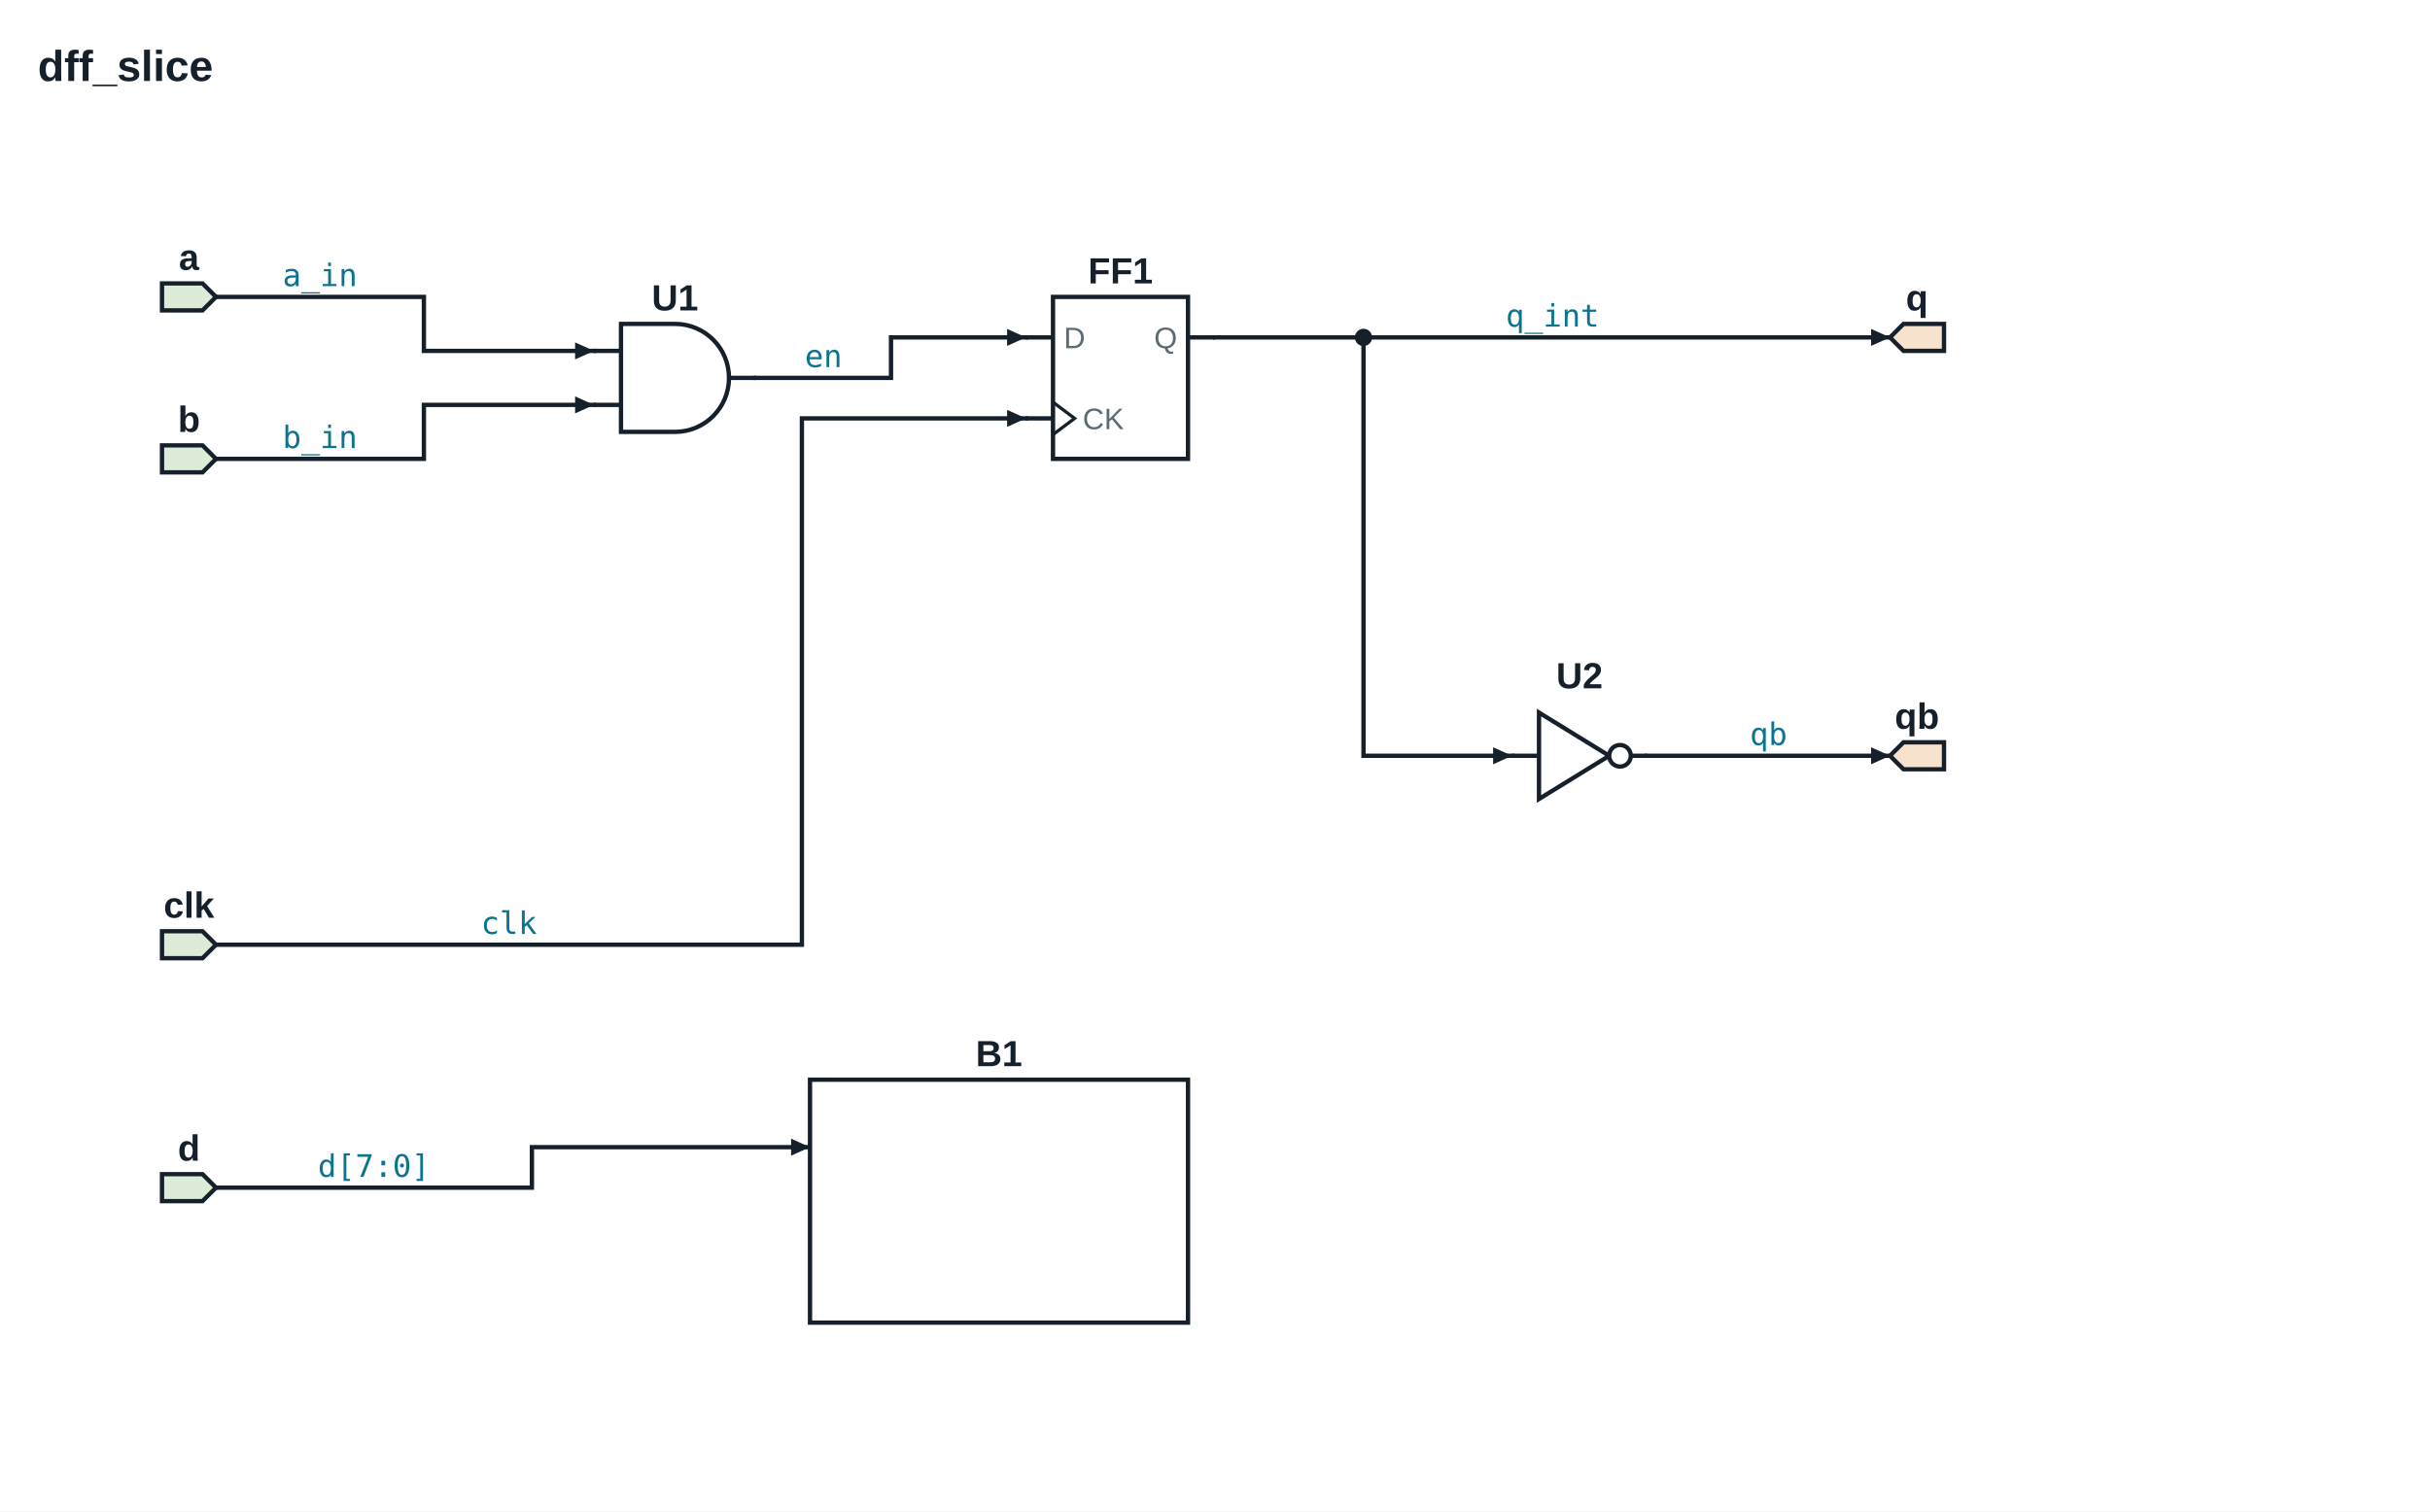
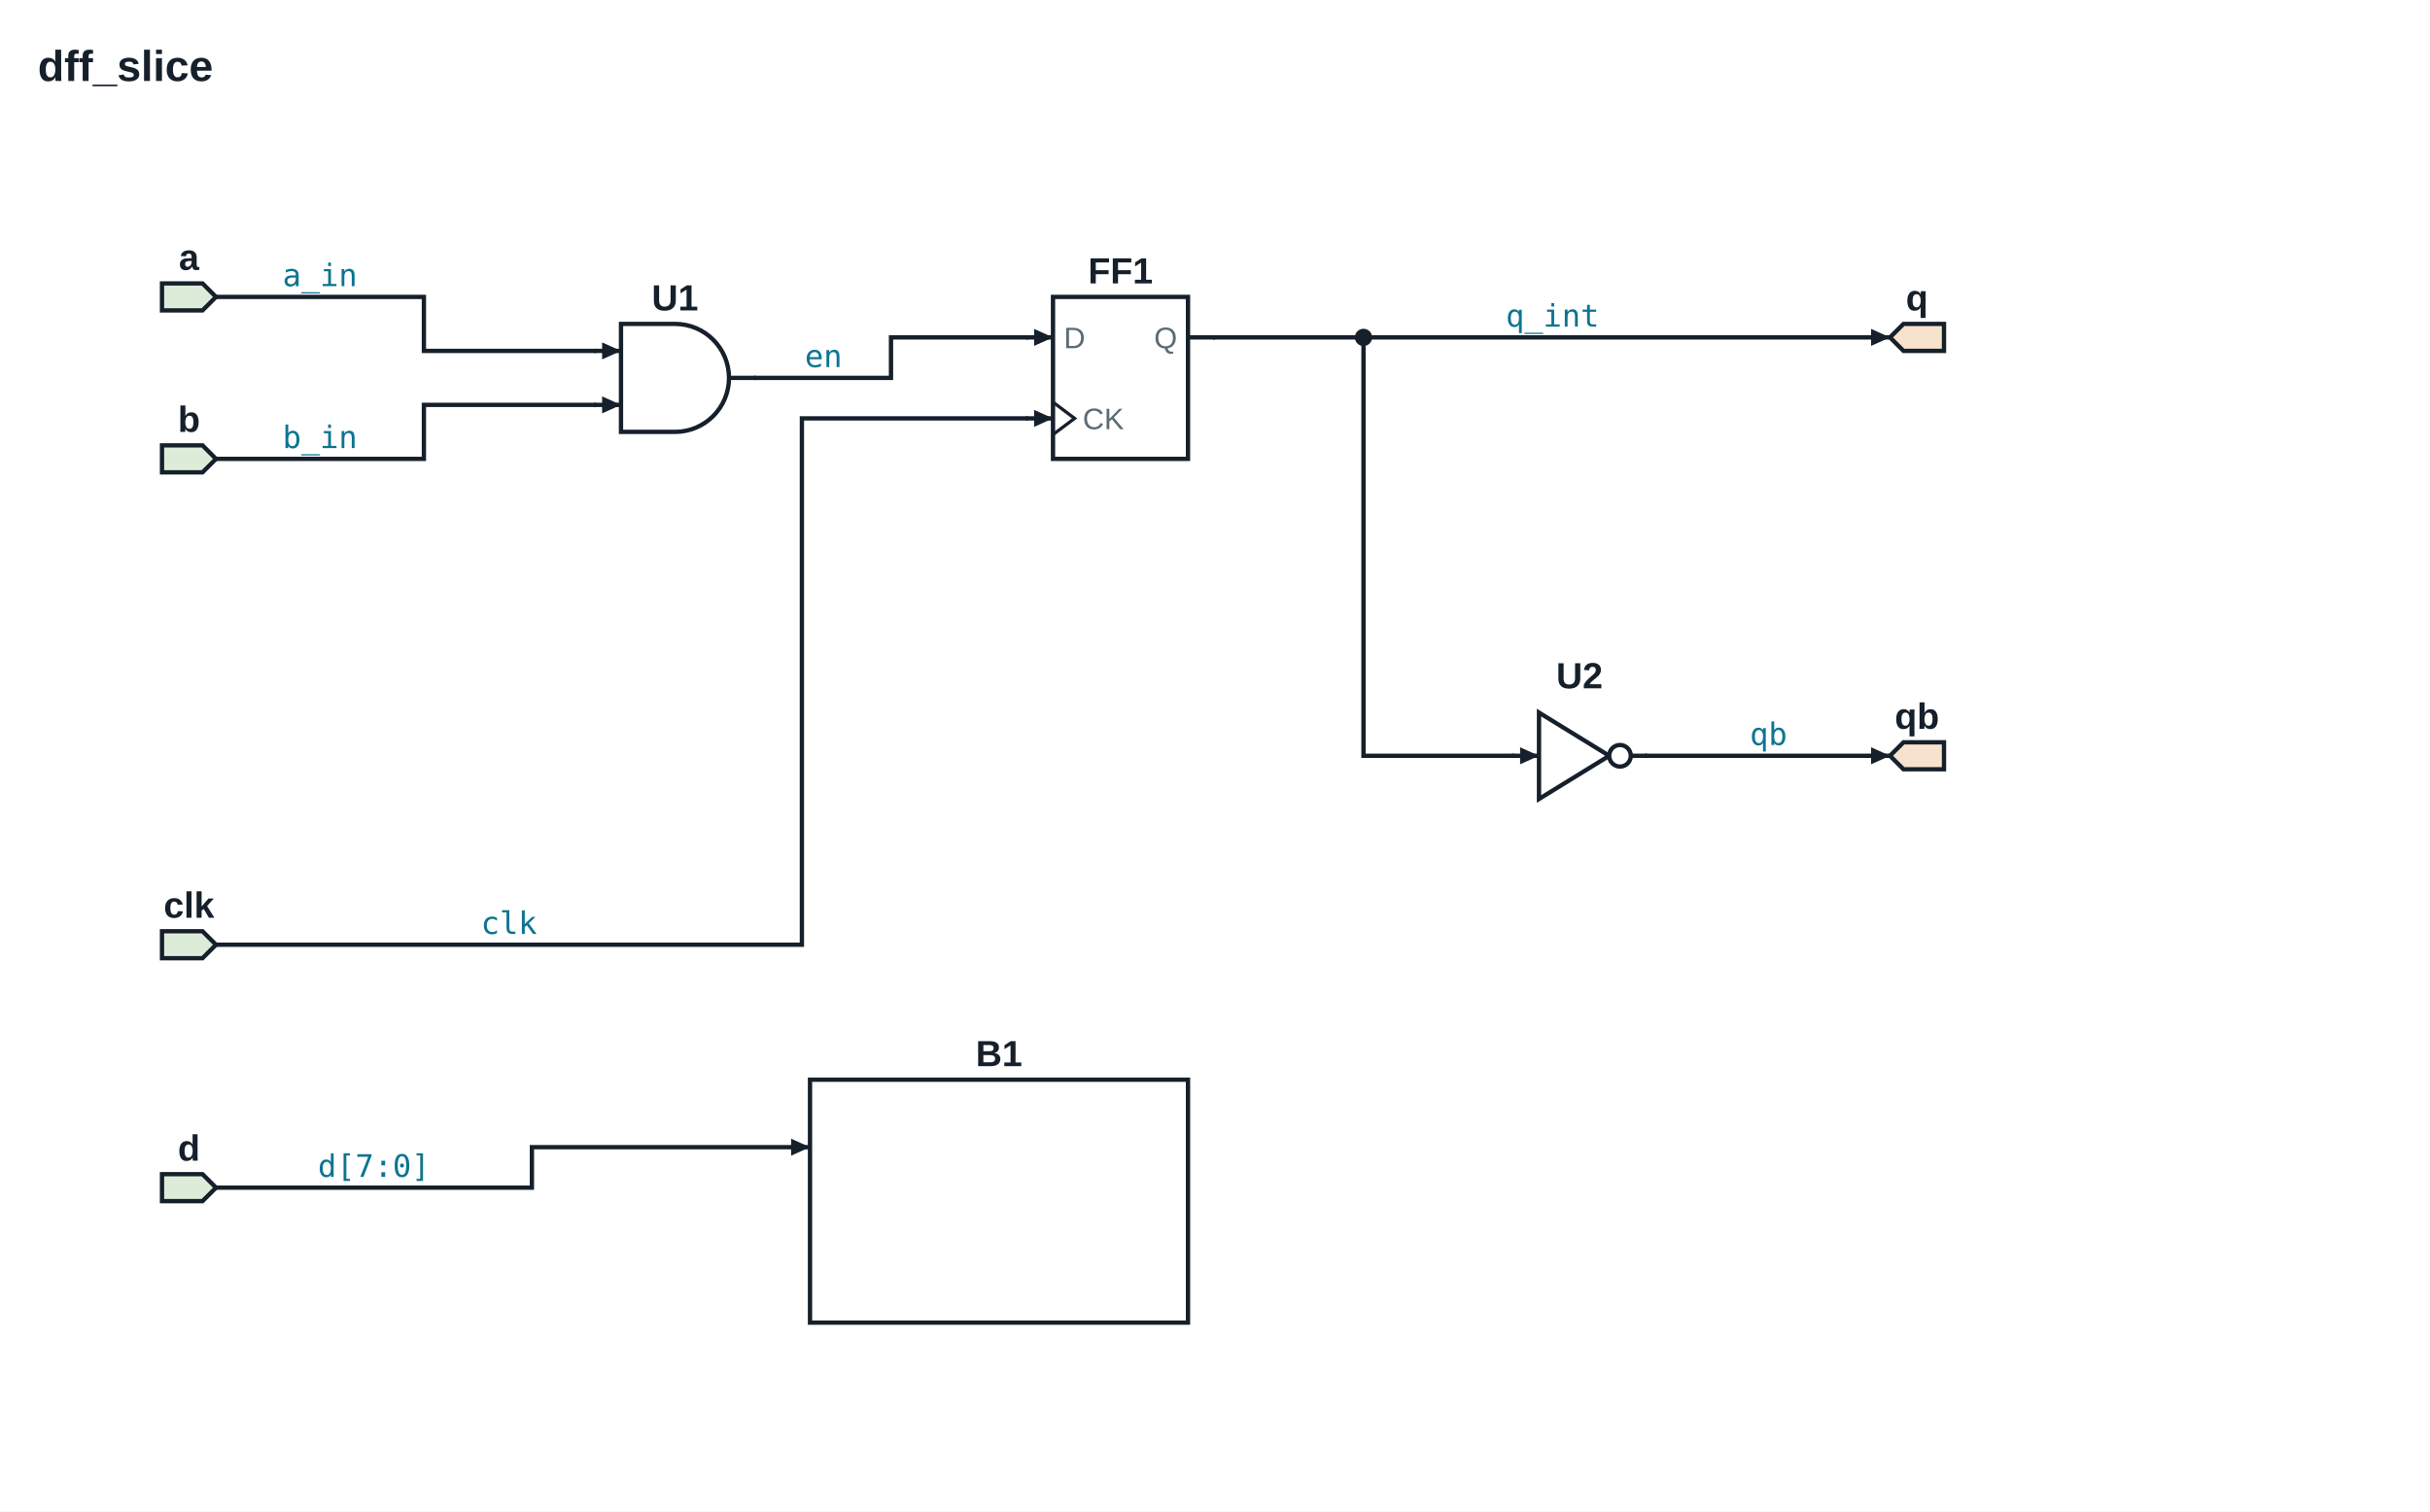
<svg xmlns="http://www.w3.org/2000/svg" width="900" height="560" viewBox="0 0 900 560" font-family="'IBM Plex Sans','IBM Plex Sans Text',Arial,Helvetica,sans-serif">
  <rect x="0" y="0" width="900" height="560" fill="#ffffff" />
  <g class="dl-shapes">
</g>
  <g class="dl-nets">
    <path class="dl-net" data-id="n1" d="M80 110 L157 110 L157 130 L220 130" fill="none" stroke="#16202b" stroke-width="1.6" stroke-linejoin="miter" stroke-linecap="square" />
    <path class="dl-net" data-id="n2" d="M80 170 L157 170 L157 150 L220 150" fill="none" stroke="#16202b" stroke-width="1.6" stroke-linejoin="miter" stroke-linecap="square" />
    <path class="dl-net" data-id="n3" d="M280 140 L330 140 L330 125 L380 125" fill="none" stroke="#16202b" stroke-width="1.6" stroke-linejoin="miter" stroke-linecap="square" />
    <path class="dl-net" data-id="n4" d="M80 350 L297 350 L297 155 L380 155" fill="none" stroke="#16202b" stroke-width="1.6" stroke-linejoin="miter" stroke-linecap="square" />
    <path class="dl-net" data-id="n5" d="M450 125 L700 125 M450 125 L505 125 L505 280 L560 280" fill="none" stroke="#16202b" stroke-width="1.6" stroke-linejoin="miter" stroke-linecap="square" />
    <path class="dl-net" data-id="n7" d="M610 280 L700 280" fill="none" stroke="#16202b" stroke-width="1.6" stroke-linejoin="miter" stroke-linecap="square" />
    <path class="dl-net" data-id="n8" d="M80 440 L197 440 L197 425 L300 425" fill="none" stroke="#16202b" stroke-width="1.6" stroke-linejoin="miter" stroke-linecap="square" />
    <text x="118.5" y="106" text-anchor="middle" font-family="'IBM Plex Mono','DejaVu Sans Mono','Courier New',monospace" font-size="11.5" fill="#0d7490">a_in</text>
    <text x="118.5" y="166" text-anchor="middle" font-family="'IBM Plex Mono','DejaVu Sans Mono','Courier New',monospace" font-size="11.5" fill="#0d7490">b_in</text>
    <text x="305" y="136" text-anchor="middle" font-family="'IBM Plex Mono','DejaVu Sans Mono','Courier New',monospace" font-size="11.5" fill="#0d7490">en</text>
    <text x="188.5" y="346" text-anchor="middle" font-family="'IBM Plex Mono','DejaVu Sans Mono','Courier New',monospace" font-size="11.5" fill="#0d7490">clk</text>
    <text x="575" y="121" text-anchor="middle" font-family="'IBM Plex Mono','DejaVu Sans Mono','Courier New',monospace" font-size="11.5" fill="#0d7490">q_int</text>
    <text x="655" y="276" text-anchor="middle" font-family="'IBM Plex Mono','DejaVu Sans Mono','Courier New',monospace" font-size="11.5" fill="#0d7490">qb</text>
    <text x="138.5" y="436" text-anchor="middle" font-family="'IBM Plex Mono','DejaVu Sans Mono','Courier New',monospace" font-size="11.5" fill="#0d7490">d[7:0]</text>
-     <polygon points="220,130 213,133.15 213,126.85" fill="#16202b" />
-     <polygon points="220,150 213,153.15 213,146.85" fill="#16202b" />
-     <polygon points="380,125 373,128.15 373,121.85" fill="#16202b" />
-     <polygon points="380,155 373,158.15 373,151.85" fill="#16202b" />
+     <polygon points="230,130 223,133.15 223,126.85" fill="#16202b" />
+     <polygon points="230,150 223,153.15 223,146.85" fill="#16202b" />
+     <polygon points="390,125 383,128.15 383,121.85" fill="#16202b" />
+     <polygon points="390,155 383,158.15 383,151.85" fill="#16202b" />
    <polygon points="700,125 693,128.15 693,121.85" fill="#16202b" />
-     <polygon points="560,280 553,283.15 553,276.85" fill="#16202b" />
+     <polygon points="570,280 563,283.15 563,276.85" fill="#16202b" />
    <polygon points="700,280 693,283.15 693,276.85" fill="#16202b" />
    <polygon points="300,425 293,428.15 293,421.85" fill="#16202b" />
  </g>
  <g class="dl-cells">
    <g class="dl-cell" data-id="pa" data-type="port_in" transform="matrix(1,0,0,1,60,105)">
      <path d="M0 0 H15 L20 5 L15 10 H0 Z" fill="#dcecd8" stroke="#16202b" stroke-width="1.6" />
    </g>
    <text x="70" y="100" text-anchor="middle" font-family="'IBM Plex Sans','IBM Plex Sans Text',Arial,Helvetica,sans-serif" font-size="13.5" font-weight="600" fill="#16202b">a</text>
    <g class="dl-cell" data-id="pb" data-type="port_in" transform="matrix(1,0,0,1,60,165)">
      <path d="M0 0 H15 L20 5 L15 10 H0 Z" fill="#dcecd8" stroke="#16202b" stroke-width="1.6" />
    </g>
    <text x="70" y="160" text-anchor="middle" font-family="'IBM Plex Sans','IBM Plex Sans Text',Arial,Helvetica,sans-serif" font-size="13.5" font-weight="600" fill="#16202b">b</text>
    <g class="dl-cell" data-id="pclk" data-type="port_in" transform="matrix(1,0,0,1,60,345)">
      <path d="M0 0 H15 L20 5 L15 10 H0 Z" fill="#dcecd8" stroke="#16202b" stroke-width="1.6" />
    </g>
    <text x="70" y="340" text-anchor="middle" font-family="'IBM Plex Sans','IBM Plex Sans Text',Arial,Helvetica,sans-serif" font-size="13.5" font-weight="600" fill="#16202b">clk</text>
    <g class="dl-cell" data-id="pd" data-type="port_in" transform="matrix(1,0,0,1,60,435)">
      <path d="M0 0 H15 L20 5 L15 10 H0 Z" fill="#dcecd8" stroke="#16202b" stroke-width="1.6" />
    </g>
    <text x="70" y="430" text-anchor="middle" font-family="'IBM Plex Sans','IBM Plex Sans Text',Arial,Helvetica,sans-serif" font-size="13.5" font-weight="600" fill="#16202b">d</text>
    <g class="dl-cell" data-id="u1" data-type="and2" transform="matrix(1,0,0,1,220,120)">
      <line x1="0" y1="10" x2="10" y2="10" stroke="#16202b" stroke-width="1.6" />
      <line x1="0" y1="30" x2="10" y2="30" stroke="#16202b" stroke-width="1.6" />
      <path d="M10 0 H30 A20 20 0 0 1 30 40 H10 Z" fill="#ffffff" stroke="#16202b" stroke-width="1.6" />
      <line x1="50" y1="20" x2="60" y2="20" stroke="#16202b" stroke-width="1.6" />
    </g>
    <text x="250" y="115" text-anchor="middle" font-family="'IBM Plex Sans','IBM Plex Sans Text',Arial,Helvetica,sans-serif" font-size="13.5" font-weight="600" fill="#16202b">U1</text>
    <g class="dl-cell" data-id="ff1" data-type="dff" transform="matrix(1,0,0,1,380,110)">
      <line x1="0" y1="15" x2="10" y2="15" stroke="#16202b" stroke-width="1.6" />
      <line x1="0" y1="45" x2="10" y2="45" stroke="#16202b" stroke-width="1.6" />
      <rect x="10" y="0" width="50" height="60" fill="#ffffff" stroke="#16202b" stroke-width="1.6" />
      <path d="M10 39 L18 45 L10 51" fill="none" stroke="#16202b" stroke-width="1.2" />
      <line x1="60" y1="15" x2="70" y2="15" stroke="#16202b" stroke-width="1.6" />
    </g>
    <text x="394" y="129" text-anchor="start" font-family="'IBM Plex Sans','IBM Plex Sans Text',Arial,Helvetica,sans-serif" font-size="11" fill="#5b6b74">D</text>
    <text x="401" y="159" text-anchor="start" font-family="'IBM Plex Sans','IBM Plex Sans Text',Arial,Helvetica,sans-serif" font-size="11" fill="#5b6b74">CK</text>
    <text x="436" y="129" text-anchor="end" font-family="'IBM Plex Sans','IBM Plex Sans Text',Arial,Helvetica,sans-serif" font-size="11" fill="#5b6b74">Q</text>
    <text x="415" y="105" text-anchor="middle" font-family="'IBM Plex Sans','IBM Plex Sans Text',Arial,Helvetica,sans-serif" font-size="13.5" font-weight="600" fill="#16202b">FF1</text>
    <g class="dl-cell" data-id="u2" data-type="inv" transform="matrix(1,0,0,1,560,260)">
      <line x1="0" y1="20" x2="10" y2="20" stroke="#16202b" stroke-width="1.6" />
      <path d="M10 4 L10 36 L36 20 Z" fill="#ffffff" stroke="#16202b" stroke-width="1.6" />
      <circle cx="40" cy="20" r="4" fill="#ffffff" stroke="#16202b" stroke-width="1.6" />
      <line x1="44" y1="20" x2="50" y2="20" stroke="#16202b" stroke-width="1.6" />
    </g>
    <text x="585" y="255" text-anchor="middle" font-family="'IBM Plex Sans','IBM Plex Sans Text',Arial,Helvetica,sans-serif" font-size="13.5" font-weight="600" fill="#16202b">U2</text>
    <g class="dl-cell" data-id="b1" data-type="block" transform="matrix(1,0,0,1,300,400)">
      <rect x="0" y="0" width="140" height="90" fill="#ffffff" stroke="#16202b" stroke-width="1.6" />
    </g>
    <text x="370" y="395" text-anchor="middle" font-family="'IBM Plex Sans','IBM Plex Sans Text',Arial,Helvetica,sans-serif" font-size="13.5" font-weight="600" fill="#16202b">B1</text>
    <g class="dl-cell" data-id="pq" data-type="port_out" transform="matrix(1,0,0,1,700,120)">
      <path d="M20 0 H5 L0 5 L5 10 H20 Z" fill="#f7e2cd" stroke="#16202b" stroke-width="1.6" />
    </g>
    <text x="710" y="115" text-anchor="middle" font-family="'IBM Plex Sans','IBM Plex Sans Text',Arial,Helvetica,sans-serif" font-size="13.5" font-weight="600" fill="#16202b">q</text>
    <g class="dl-cell" data-id="pqb" data-type="port_out" transform="matrix(1,0,0,1,700,275)">
      <path d="M20 0 H5 L0 5 L5 10 H20 Z" fill="#f7e2cd" stroke="#16202b" stroke-width="1.6" />
    </g>
    <text x="710" y="270" text-anchor="middle" font-family="'IBM Plex Sans','IBM Plex Sans Text',Arial,Helvetica,sans-serif" font-size="13.5" font-weight="600" fill="#16202b">qb</text>
  </g>
  <g class="dl-junctions">
    <circle cx="505" cy="125" r="3.2" fill="#16202b" />
  </g>
  <text x="14" y="30" font-family="'IBM Plex Sans','IBM Plex Sans Text',Arial,Helvetica,sans-serif" font-size="16" font-weight="600" fill="#16202b">dff_slice</text>
</svg>
